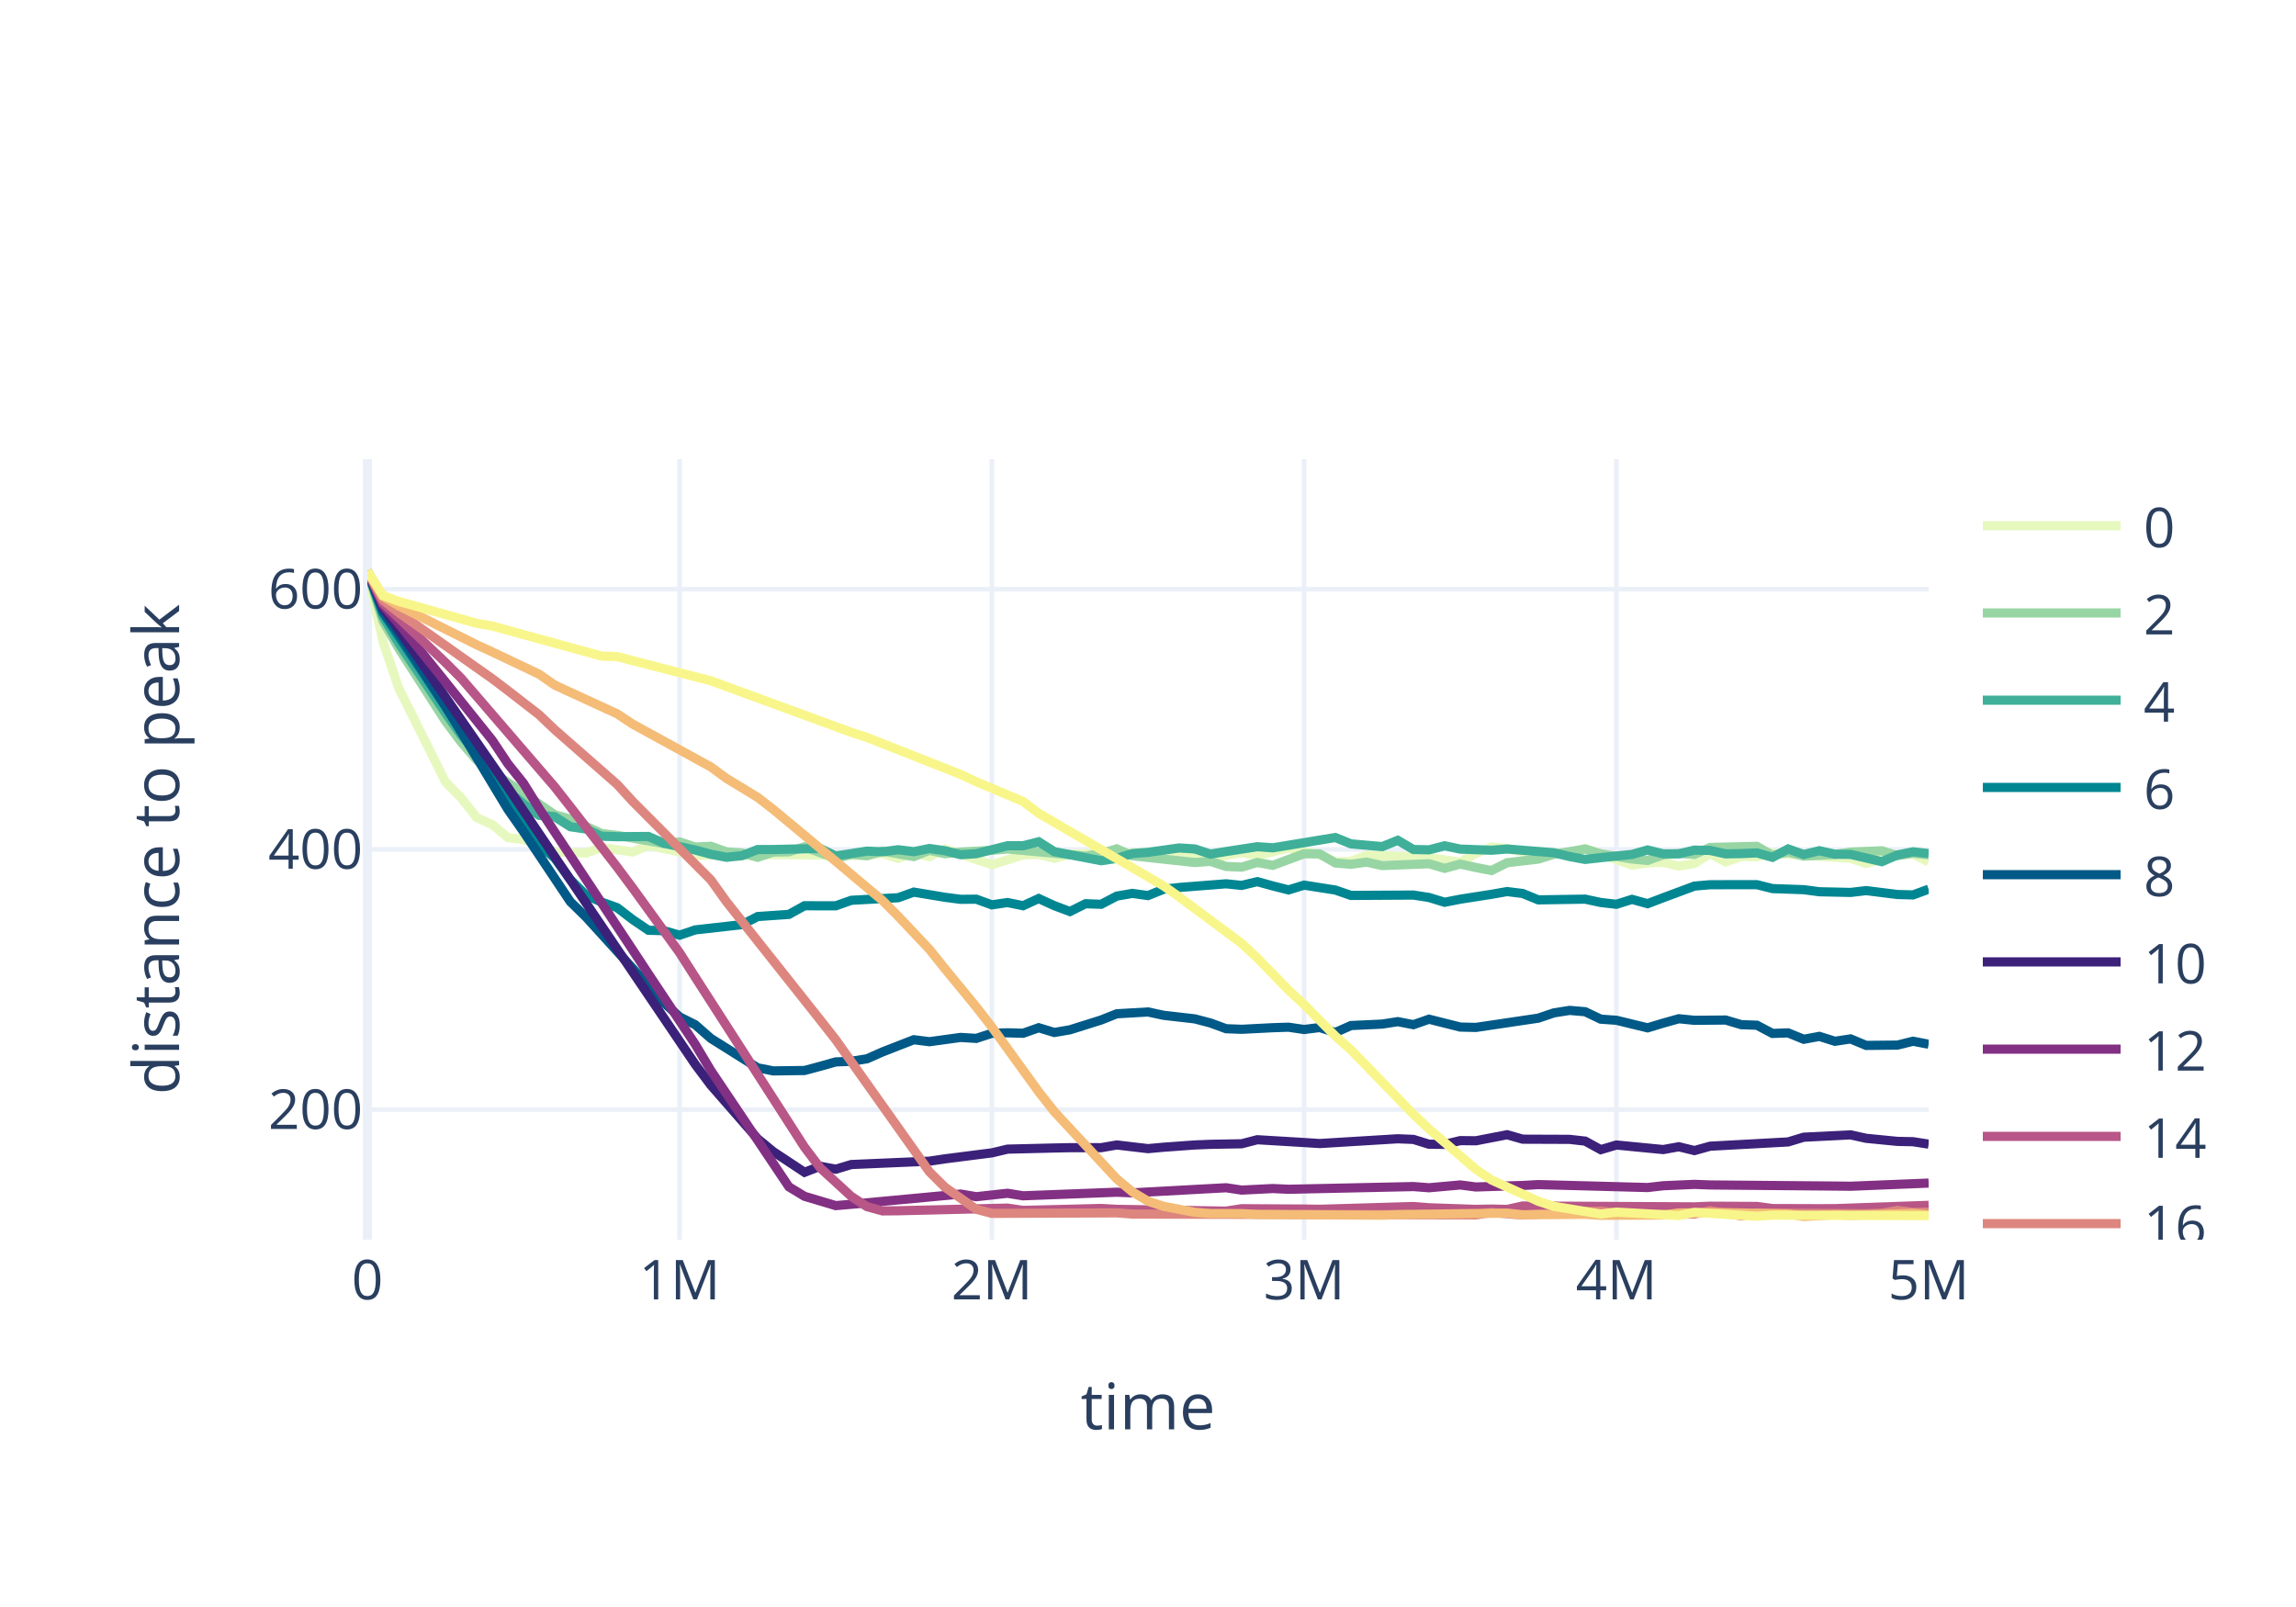
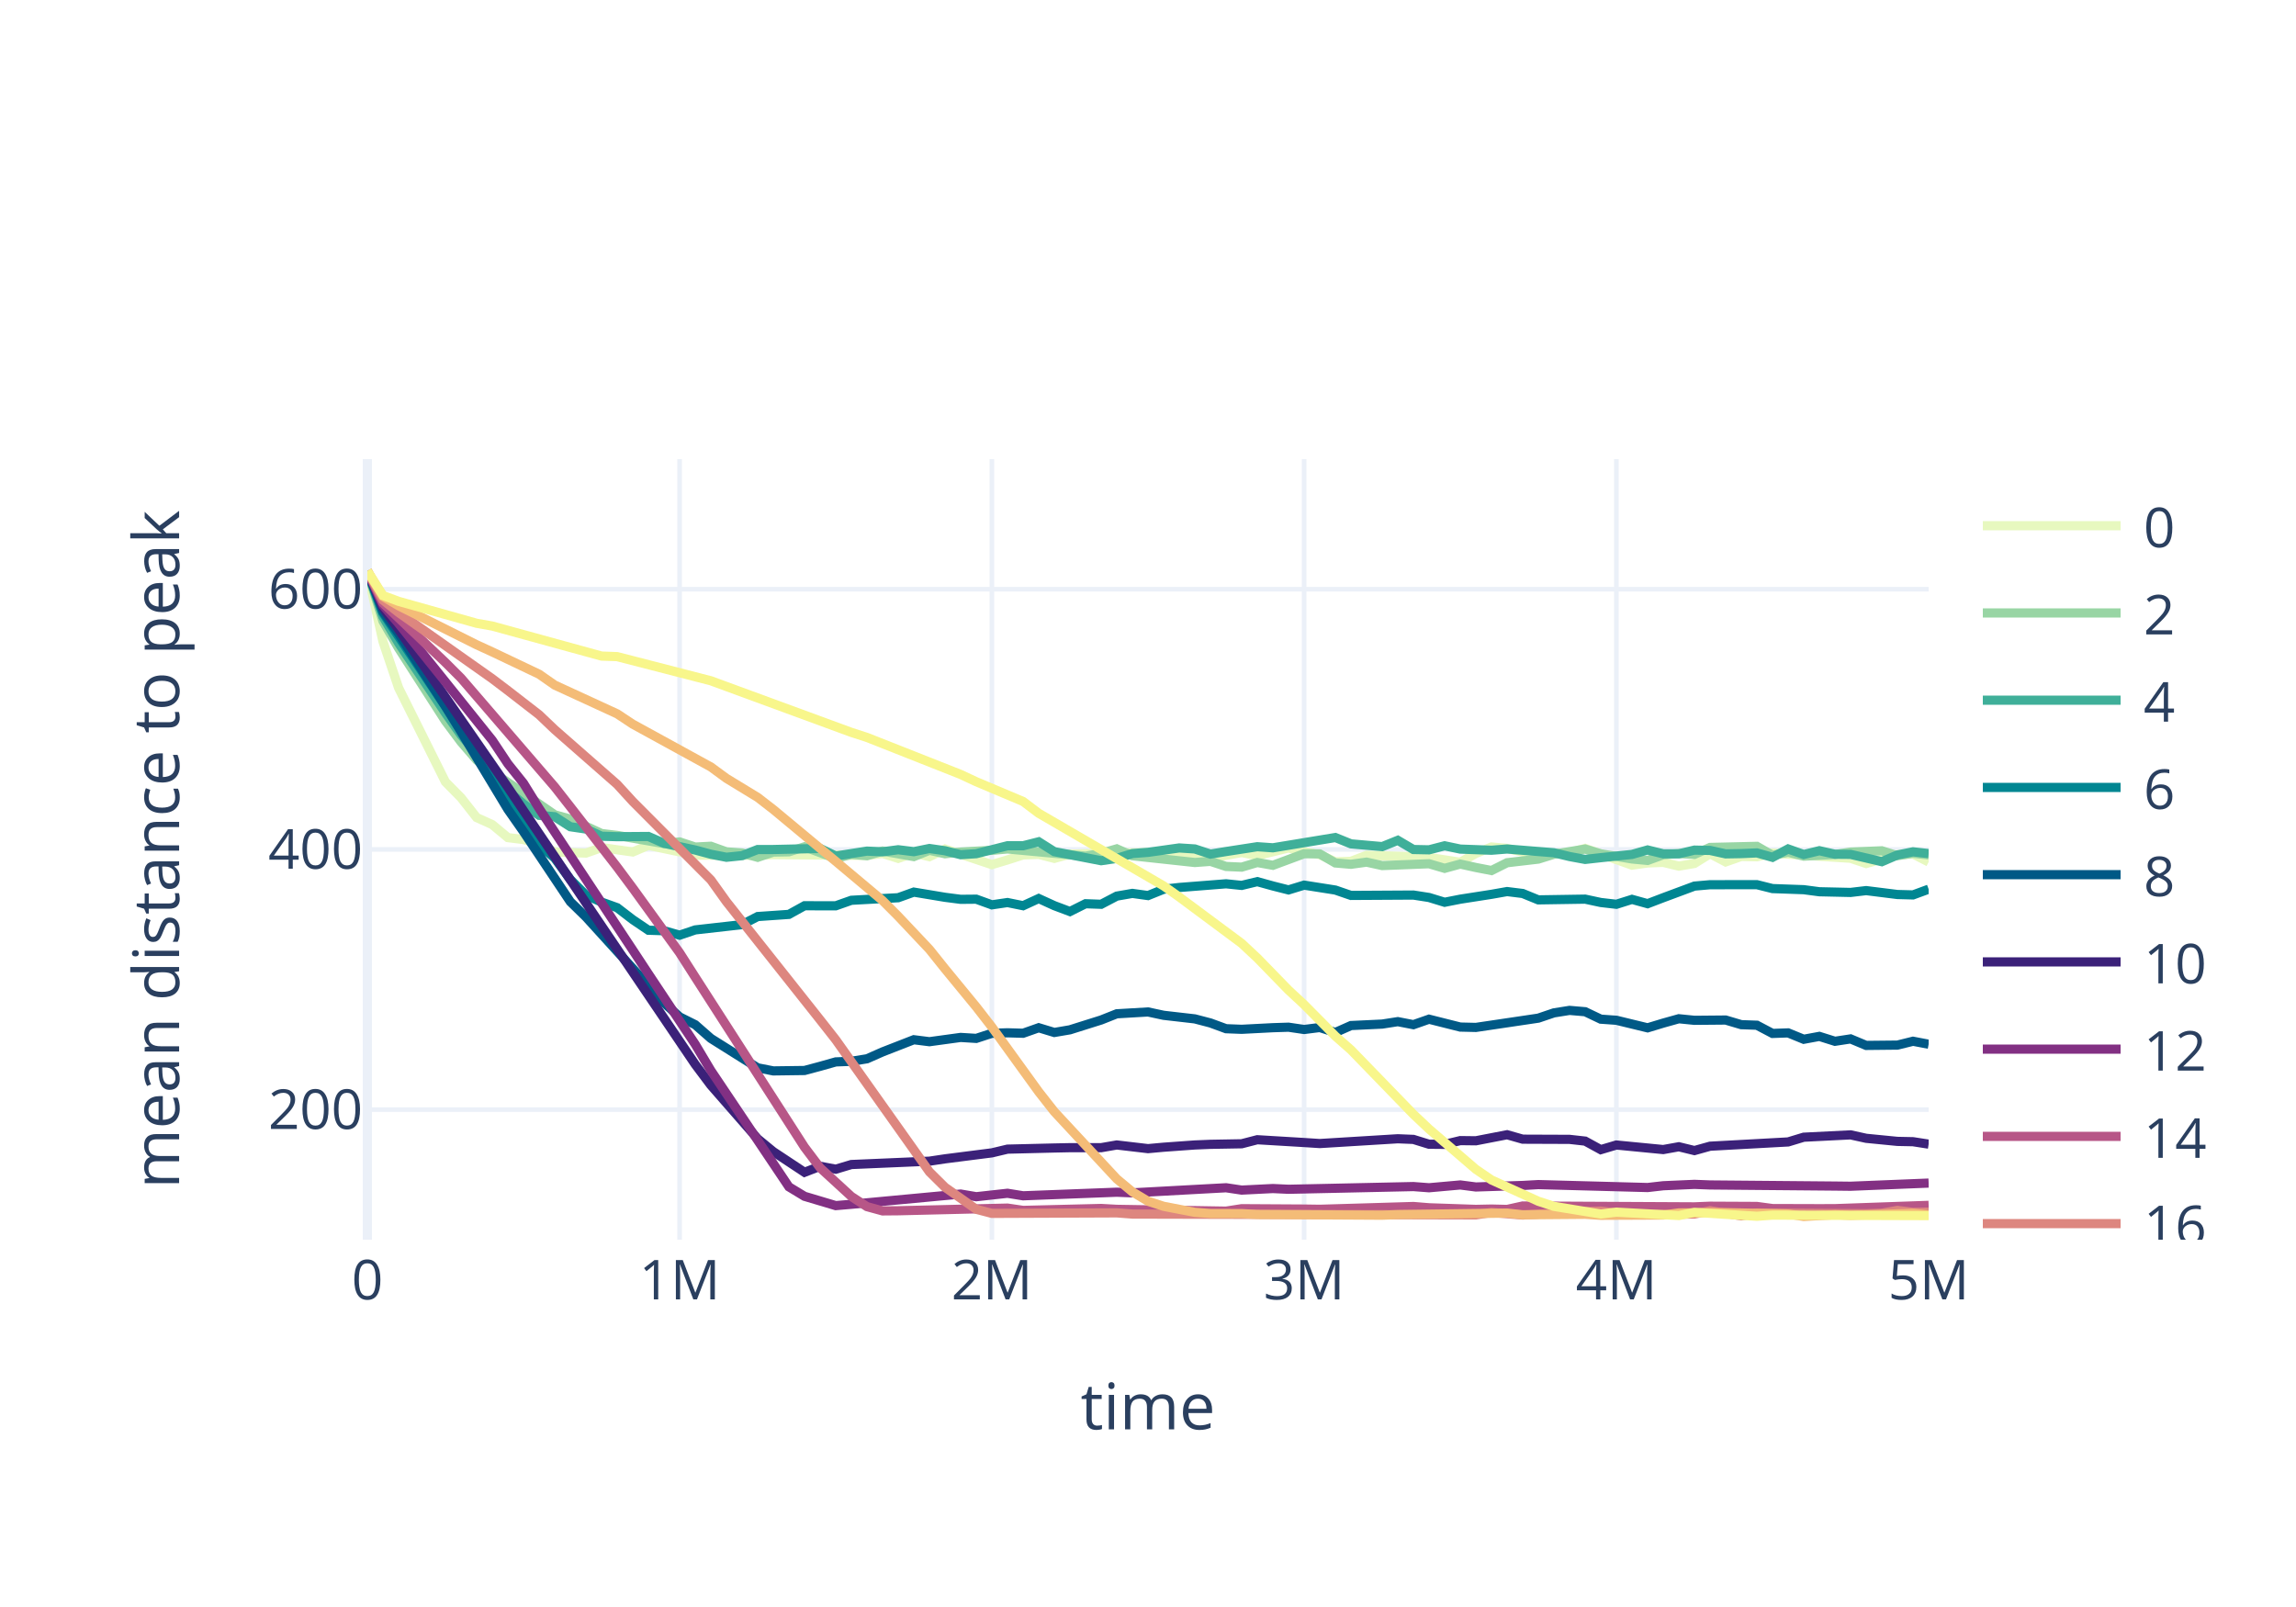
<svg xmlns="http://www.w3.org/2000/svg" class="main-svg" width="500" height="350" style="" viewBox="0 0 500 350">
  <rect x="0" y="0" width="500" height="350" style="fill: rgb(255, 255, 255); fill-opacity: 1;" />
-   <defs id="defs-cea6ec">
+   <defs id="defs-3530ac">
    <g class="clips">
-       <clipPath id="clipcea6ecxyplot" class="plotclip">
+       <clipPath id="clip3530acxyplot" class="plotclip">
        <rect width="340" height="170" />
      </clipPath>
-       <clipPath class="axesclip" id="clipcea6ecx">
+       <clipPath class="axesclip" id="clip3530acx">
        <rect x="80" y="0" width="340" height="350" />
      </clipPath>
-       <clipPath class="axesclip" id="clipcea6ecy">
+       <clipPath class="axesclip" id="clip3530acy">
        <rect x="0" y="100" width="500" height="170" />
      </clipPath>
-       <clipPath class="axesclip" id="clipcea6ecxy">
+       <clipPath class="axesclip" id="clip3530acxy">
        <rect x="80" y="100" width="340" height="170" />
      </clipPath>
    </g>
    <g class="gradients" />
    <g class="patterns" />
  </defs>
  <g class="bglayer" />
  <g class="layer-below">
    <g class="imagelayer" />
    <g class="shapelayer" />
  </g>
  <g class="cartesianlayer">
    <g class="subplot xy">
      <g class="layer-subplot">
        <g class="shapelayer" />
        <g class="imagelayer" />
      </g>
      <g class="minor-gridlayer">
        <g class="x" />
        <g class="y" />
      </g>
      <g class="gridlayer">
        <g class="x">
          <path class="xgrid crisp" transform="translate(148,0)" d="M0,100v170" style="stroke: rgb(235, 240, 248); stroke-opacity: 1; stroke-width: 1px;" />
          <path class="xgrid crisp" transform="translate(216,0)" d="M0,100v170" style="stroke: rgb(235, 240, 248); stroke-opacity: 1; stroke-width: 1px;" />
          <path class="xgrid crisp" transform="translate(284,0)" d="M0,100v170" style="stroke: rgb(235, 240, 248); stroke-opacity: 1; stroke-width: 1px;" />
          <path class="xgrid crisp" transform="translate(352,0)" d="M0,100v170" style="stroke: rgb(235, 240, 248); stroke-opacity: 1; stroke-width: 1px;" />
        </g>
        <g class="y">
          <path class="ygrid crisp" transform="translate(0,241.67)" d="M80,0h340" style="stroke: rgb(235, 240, 248); stroke-opacity: 1; stroke-width: 1px;" />
          <path class="ygrid crisp" transform="translate(0,185)" d="M80,0h340" style="stroke: rgb(235, 240, 248); stroke-opacity: 1; stroke-width: 1px;" />
          <path class="ygrid crisp" transform="translate(0,128.33)" d="M80,0h340" style="stroke: rgb(235, 240, 248); stroke-opacity: 1; stroke-width: 1px;" />
        </g>
      </g>
      <g class="zerolinelayer">
        <path class="xzl zl crisp" transform="translate(80,0)" d="M0,100v170" style="stroke: rgb(235, 240, 248); stroke-opacity: 1; stroke-width: 2px;" />
      </g>
      <g class="layer-between">
        <g class="shapelayer" />
        <g class="imagelayer" />
      </g>
      <path class="xlines-below" />
      <path class="ylines-below" />
      <g class="overlines-below" />
      <g class="xaxislayer-below" />
      <g class="yaxislayer-below" />
      <g class="overaxes-below" />
      <g class="overplot">
-         <g class="xy" transform="translate(80,100)" clip-path="url(#clipcea6ecxyplot)">
+         <g class="xy" transform="translate(80,100)" clip-path="url(#clip3530acxyplot)">
          <g class="scatterlayer mlayer">
-             <g class="trace scatter traced48ff9" style="stroke-miterlimit: 2; opacity: 1;">
+             <g class="trace scatter tracec9afda" style="stroke-miterlimit: 2; opacity: 1;">
              <g class="fills" />
              <g class="errorbars" />
              <g class="lines">
                <path class="js-line" d="M0,24.35L3.4,39.73L6.8,49.81L17,70.29L20.4,73.74L23.8,78.06L27.2,79.6L30.6,82.43L34,82.85L37.4,83.81L40.8,85.57L47.6,85.8L51,84.6L57.8,85.56L61.2,84.11L71.4,86.25L74.8,86.26L85,86.26L88.4,86.13L108.8,86.31L112.2,85.88L115.6,86.95L119,85.76L122.4,86.58L125.8,84.92L136,88.31L139.4,87.29L142.8,86.2L146.2,86.08L149.6,86.95L153,86.03L170,85.67L173.4,86.37L180.2,85.98L183.6,86.91L190.4,85.68L193.8,86.35L200.6,84.67L204,85.51L207.4,86.14L210.8,87.7L214.2,87.59L217.6,86.29L227.8,86.59L231.2,86.75L238,87.8L241.4,85.88L244.8,84.47L248.2,84.78L255,86.36L258.4,85.86L261.8,85.72L265.2,84.78L275.4,88.43L278.8,87.95L282.2,87.82L285.6,88.64L289,88.06L292.4,85.94L295.8,87.72L299.2,86.53L302.6,86.6L306,85.81L323,86.93L326.4,88.07L333.2,86.14L336.6,85.99L340,87.74" style="vector-effect: none; fill: none; stroke: rgb(231, 248, 191); stroke-opacity: 1; stroke-width: 2px; opacity: 1;" />
              </g>
              <g class="points" />
              <g class="text" />
            </g>
-             <g class="trace scatter traced26461" style="stroke-miterlimit: 2; opacity: 1;">
+             <g class="trace scatter tracecdc350" style="stroke-miterlimit: 2; opacity: 1;">
              <g class="fills" />
              <g class="errorbars" />
              <g class="lines">
                <path class="js-line" d="M0,24.35L3.4,35.28L6.8,41.16L17,57.03L20.4,61.59L23.8,65.52L27.2,68.08L40.8,77.46L44.2,78.4L51,81.54L54.4,81.95L64.6,83.73L68,83.37L71.4,84.49L74.8,84.31L78.2,85.53L81.6,85.78L85,86.72L88.4,85.58L91.8,85.52L95.2,84.43L102,86.98L105.4,86.07L108.8,86.37L112.2,85.36L119,86.56L122.4,85.19L125.8,85.95L129.2,85.57L136,85.2L139.4,84.9L156.4,86.47L159.8,85.86L163.2,84.88L166.6,86.38L180.2,87.85L183.6,87.6L187,88.71L190.4,88.86L193.8,87.85L197.2,88.46L204,85.94L207.4,85.98L210.8,87.95L214.2,88.24L217.6,87.77L221,88.52L231.2,88.12L234.6,89.12L238,88.19L241.4,88.94L244.8,89.6L248.2,87.9L255,87.11L258.4,86.05L265.2,84.92L268.6,85.96L275.4,87.08L278.8,87.4L282.2,86.16L285.6,85.9L289,86.08L292.4,84.57L302.6,84.33L306,86.29L309.4,85.6L312.8,86.47L319.6,86.1L323,85.58L329.8,85.3L333.2,86.37L336.6,85.83L340,86.19" style="vector-effect: none; fill: none; stroke: rgb(152, 213, 164); stroke-opacity: 1; stroke-width: 2px; opacity: 1;" />
              </g>
              <g class="points" />
              <g class="text" />
            </g>
-             <g class="trace scatter trace4bdc26" style="stroke-miterlimit: 2; opacity: 1;">
+             <g class="trace scatter trace839419" style="stroke-miterlimit: 2; opacity: 1;">
              <g class="fills" />
              <g class="errorbars" />
              <g class="lines">
                <path class="js-line" d="M0,24.35L3.4,34.3L6.8,40.05L17,55.28L20.4,60.06L30.6,72.29L34,75.1L37.4,77.58L40.8,77.88L44.2,80.06L47.6,80.56L51,82.13L54.4,82.23L61.2,82.18L64.6,83.67L71.4,85.13L74.8,86.05L78.2,86.71L81.6,86.36L85,85.02L88.4,85.02L98.6,84.79L102,86.44L108.8,85.37L112.2,85.52L115.6,85.07L119,85.49L122.4,84.8L125.8,85.29L129.2,86.15L132.6,85.93L139.4,84.2L142.8,84.2L146.2,83.34L149.6,85.49L159.8,87.46L163.2,86.96L166.6,85.9L170,85.64L176.8,84.68L180.2,84.9L183.6,86.02L187,85.46L193.8,84.41L197.2,84.65L210.8,82.41L214.2,83.79L221,84.39L224.4,83.02L227.8,85.02L231.2,85.09L234.6,84.21L238,84.93L244.8,85.18L248.2,84.91L258.4,85.73L261.8,86.55L265.2,87.18L268.6,86.8L275.4,86.09L278.8,85.12L282.2,85.96L285.6,85.96L289,85.15L292.4,85.22L295.8,85.97L299.2,85.91L302.6,85.76L306,86.72L309.4,84.9L312.8,86.11L316.2,85.28L319.6,86.05L323,86.08L326.4,86.87L329.8,87.67L333.2,86.21L336.6,85.52L340,85.91" style="vector-effect: none; fill: none; stroke: rgb(63, 175, 153); stroke-opacity: 1; stroke-width: 2px; opacity: 1;" />
              </g>
              <g class="points" />
              <g class="text" />
            </g>
-             <g class="trace scatter trace858c11" style="stroke-miterlimit: 2; opacity: 1;">
+             <g class="trace scatter tracec21cb1" style="stroke-miterlimit: 2; opacity: 1;">
              <g class="fills" />
              <g class="errorbars" />
              <g class="lines">
                <path class="js-line" d="M0,24.35L3.4,33.49L6.8,38.61L34,79.28L37.4,83.94L40.8,86.9L44.2,91.56L47.6,94.95L51,96.47L54.4,97.69L57.8,100.3L61.2,102.6L64.6,102.71L68,103.68L71.4,102.53L81.6,101.38L85,99.62L91.8,99.15L95.2,97.27L102,97.28L105.4,96.08L115.6,95.52L119,94.3L125.8,95.43L129.2,95.87L132.6,95.84L136,97.07L139.4,96.57L142.8,97.26L146.2,95.7L149.6,97.25L153,98.53L156.4,96.83L159.8,96.95L163.2,95.17L166.6,94.58L170,95.05L173.4,93.68L176.8,93.29L187,92.49L190.4,92.84L193.8,92.02L197.2,92.96L200.6,93.82L204,92.78L210.8,93.85L214.2,95.02L227.8,94.94L231.2,95.47L234.6,96.51L238,95.84L244.8,94.78L248.2,94.18L251.6,94.6L255,95.99L265.2,95.83L268.6,96.56L272,96.95L275.4,95.88L278.8,96.82L282.2,95.52L289,92.99L292.4,92.69L302.6,92.68L306,93.53L312.8,93.77L316.2,94.22L323,94.37L326.4,93.97L333.2,94.82L336.6,94.91L340,93.66" style="vector-effect: none; fill: none; stroke: rgb(0, 134, 146); stroke-opacity: 1; stroke-width: 2px; opacity: 1;" />
              </g>
              <g class="points" />
              <g class="text" />
            </g>
-             <g class="trace scatter trace2ff8f6" style="stroke-miterlimit: 2; opacity: 1;">
+             <g class="trace scatter tracefc1b57" style="stroke-miterlimit: 2; opacity: 1;">
              <g class="fills" />
              <g class="errorbars" />
              <g class="lines">
                <path class="js-line" d="M0,24.35L3.4,33.21L6.8,37.98L17,53.82L20.4,59.36L30.6,76.28L34,81.13L44.2,96.39L47.6,99.71L64.6,118.42L68,121.48L71.4,123.18L74.8,126.16L85,132.57L88.4,133.24L95.2,133.15L98.6,132.24L102,131.28L105.4,131.15L108.8,130.6L112.2,129.1L119,126.45L122.4,126.88L129.2,125.95L132.6,126.16L136,125.05L139.4,124.94L142.8,125.04L146.2,123.84L149.6,124.87L153,124.29L159.8,122.15L163.2,120.8L170,120.4L173.4,121.13L180.2,121.91L183.6,122.8L187,124.05L190.4,124.18L197.2,123.83L200.6,123.72L204,124.22L207.4,123.79L210.8,124.87L214.2,123.36L221,123.04L224.4,122.51L227.8,123.17L231.2,121.98L238,123.69L241.4,123.77L255,121.75L258.4,120.6L261.8,120.06L265.2,120.35L268.6,121.97L272,122.21L278.8,123.86L282.2,122.83L285.6,121.88L289,122.22L295.8,122.16L299.2,123.17L302.6,123.29L306,125.08L309.4,124.96L312.8,126.35L316.2,125.72L319.6,126.79L323,126.27L326.4,127.69L333.2,127.62L336.6,126.78L340,127.43" style="vector-effect: none; fill: none; stroke: rgb(0, 89, 134); stroke-opacity: 1; stroke-width: 2px; opacity: 1;" />
              </g>
              <g class="points" />
              <g class="text" />
            </g>
-             <g class="trace scatter trace57b843" style="stroke-miterlimit: 2; opacity: 1;">
+             <g class="trace scatter tracec9efaa" style="stroke-miterlimit: 2; opacity: 1;">
              <g class="fills" />
              <g class="errorbars" />
              <g class="lines">
                <path class="js-line" d="M0,24.35L3.4,32.39L6.8,37.1L30.6,71.47L34,76.54L71.4,131.82L74.8,136.35L85,148.03L88.4,150.82L95.2,155.32L98.6,154.01L102,154.65L105.4,153.63L122.4,152.9L125.8,152.39L136,151.09L139.4,150.28L149.6,150.03L153,149.96L159.8,149.96L163.2,149.37L170,150.17L173.4,149.86L180.2,149.37L183.6,149.23L190.4,149.11L193.8,148.23L204,148.84L207.4,149.06L224.4,148.02L227.8,148.16L231.2,149.21L234.6,149.24L238,148.42L241.4,148.46L248.2,147.14L251.6,148.11L261.8,148.15L265.2,148.53L268.6,150.39L272,149.38L282.2,150.37L285.6,149.76L289,150.59L292.4,149.64L309.4,148.71L312.8,147.68L323,147.17L326.4,147.92L333.2,148.59L336.6,148.66L340,149.19" style="vector-effect: none; fill: none; stroke: rgb(59, 33, 121); stroke-opacity: 1; stroke-width: 2px; opacity: 1;" />
              </g>
              <g class="points" />
              <g class="text" />
            </g>
-             <g class="trace scatter traceacfe69" style="stroke-miterlimit: 2; opacity: 1;">
+             <g class="trace scatter trace66d4ee" style="stroke-miterlimit: 2; opacity: 1;">
              <g class="fills" />
              <g class="errorbars" />
              <g class="lines">
                <path class="js-line" d="M0,24.35L3.4,31.84L6.8,35.8L27.2,61.23L30.6,66.34L34,70.59L37.4,76.07L57.8,106.93L61.2,112.1L71.4,127.45L74.8,133.15L91.8,158.49L95.2,160.55L102,162.58L105.4,162.29L129.2,160.06L132.6,160.64L139.4,159.89L142.8,160.44L163.2,159.66L166.6,159.8L187,158.69L190.4,159.2L197.2,158.86L200.6,159.02L227.8,158.43L231.2,158.69L238,158.08L241.4,158.52L251.6,158.19L255,158L278.8,158.64L282.2,158.25L289,157.95L292.4,158.08L319.6,158.32L323,158.36L340,157.67" style="vector-effect: none; fill: none; stroke: rgb(130, 48, 131); stroke-opacity: 1; stroke-width: 2px; opacity: 1;" />
              </g>
              <g class="points" />
              <g class="text" />
            </g>
-             <g class="trace scatter trace212c29" style="stroke-miterlimit: 2; opacity: 1;">
+             <g class="trace scatter trace2f3cd9" style="stroke-miterlimit: 2; opacity: 1;">
              <g class="fills" />
              <g class="errorbars" />
              <g class="lines">
                <path class="js-line" d="M0,24.35L3.4,31.36L6.8,34.59L17,44.29L20.4,47.69L40.8,71.38L44.2,75.72L54.4,88.86L57.8,93.43L68,107.51L71.4,112.83L95.2,149.85L98.6,154.35L105.4,160.59L108.8,162.8L112.2,163.73L115.6,163.7L139.4,163.12L142.8,163.62L159.8,163.2L163.2,163.39L187,163.78L190.4,163.25L204,163.33L207.4,163.38L227.8,162.77L231.2,163.05L241.4,163.4L244.8,163.33L248.2,163.41L251.6,162.66L289,162.85L292.4,162.71L302.6,162.76L306,163.22L316.2,163.25L319.6,163.24L340,162.52" style="vector-effect: none; fill: none; stroke: rgb(183, 86, 135); stroke-opacity: 1; stroke-width: 2px; opacity: 1;" />
              </g>
              <g class="points" />
              <g class="text" />
            </g>
-             <g class="trace scatter trace2072b7" style="stroke-miterlimit: 2; opacity: 1;">
+             <g class="trace scatter tracedd2560" style="stroke-miterlimit: 2; opacity: 1;">
              <g class="fills" />
              <g class="errorbars" />
              <g class="lines">
                <path class="js-line" d="M0,24.35L3.4,30.7L6.8,33.41L27.2,47.82L30.6,50.4L37.4,55.67L40.8,58.91L54.4,70.84L57.8,74.56L74.8,91.64L78.2,96.39L98.6,122.12L102,126.45L122.4,155.22L125.8,158.59L132.6,163.38L136,164.27L163.2,164.16L166.6,164.42L241.4,164.6L244.8,164.07L251.6,164.63L255,164.43L265.2,163.89L268.6,163.77L275.4,164.61L278.8,164.52L289,164.41L292.4,163.69L299.2,164.81L302.6,164.19L326.4,164.35L329.8,164.24L333.2,163.63L336.6,164.05L340,163.99" style="vector-effect: none; fill: none; stroke: rgb(221, 134, 127); stroke-opacity: 1; stroke-width: 2px; opacity: 1;" />
              </g>
              <g class="points" />
              <g class="text" />
            </g>
-             <g class="trace scatter trace745789" style="stroke-miterlimit: 2; opacity: 1;">
+             <g class="trace scatter trace73c67b" style="stroke-miterlimit: 2; opacity: 1;">
              <g class="fills" />
              <g class="errorbars" />
              <g class="lines">
                <path class="js-line" d="M0,24.35L3.4,29.92L6.8,31.93L23.8,40.43L27.2,41.99L37.4,46.84L40.8,49.21L54.4,55.47L57.8,57.72L74.8,67.04L78.2,69.53L85,73.67L88.4,76.3L98.6,84.78L102,87.59L112.2,96.15L115.6,99.56L122.4,106.77L125.8,111.02L132.6,119.3L136,123.68L146.2,137.79L149.6,142.12L163.2,156.76L166.6,159.59L170,161.63L173.4,162.73L180.2,164.04L183.6,164.3L190.4,164.32L193.8,164.51L221,164.67L224.4,164.53L248.2,164.21L251.6,164.58L265.2,164.47L268.6,164.69L282.2,164.63L285.6,164.17L292.4,164.12L295.8,164.11L309.4,164.4L312.8,164.95L319.6,164.56L323,164.7L336.6,164.26L340,164.58" style="vector-effect: none; fill: none; stroke: rgb(244, 188, 119); stroke-opacity: 1; stroke-width: 2px; opacity: 1;" />
              </g>
              <g class="points" />
              <g class="text" />
            </g>
-             <g class="trace scatter trace4d46e1" style="stroke-miterlimit: 2; opacity: 1;">
+             <g class="trace scatter trace93c422" style="stroke-miterlimit: 2; opacity: 1;">
              <g class="fills" />
              <g class="errorbars" />
              <g class="lines">
                <path class="js-line" d="M0,24.35L3.4,29.7L6.8,30.97L23.8,35.75L27.2,36.35L51,42.89L54.4,43.01L74.8,48.27L78.2,49.52L105.4,59.51L108.8,60.61L129.2,68.67L132.6,70.26L142.8,74.56L146.2,77.13L173.4,92.95L176.8,95.36L190.4,105.47L193.8,108.65L200.6,115.64L204,118.8L210.8,125.67L214.2,128.66L227.8,142.69L231.2,145.9L241.4,154.67L244.8,156.99L255,161.63L258.4,162.74L268.6,164.41L272,164L285.6,164.74L289,164.05L302.6,164.9L306,164.65L340,164.76" style="vector-effect: none; fill: none; stroke: rgb(248, 246, 139); stroke-opacity: 1; stroke-width: 2px; opacity: 1;" />
              </g>
              <g class="points" />
              <g class="text" />
            </g>
          </g>
        </g>
      </g>
      <g class="zerolinelayer-above" />
      <path class="xlines-above crisp" d="M0,0" style="fill: none;" />
      <path class="ylines-above crisp" d="M0,0" style="fill: none;" />
      <g class="overlines-above" />
      <g class="xaxislayer-above">
        <g class="xtick">
          <text text-anchor="middle" x="0" y="283" transform="translate(80,0)" style="font-family: 'Open Sans', verdana, arial, sans-serif; font-size: 12px; fill: rgb(42, 63, 95); fill-opacity: 1; white-space: pre;">0</text>
        </g>
        <g class="xtick">
          <text text-anchor="middle" x="0" y="283" style="font-family: 'Open Sans', verdana, arial, sans-serif; font-size: 12px; fill: rgb(42, 63, 95); fill-opacity: 1; white-space: pre;" transform="translate(148,0)">1M</text>
        </g>
        <g class="xtick">
          <text text-anchor="middle" x="0" y="283" style="font-family: 'Open Sans', verdana, arial, sans-serif; font-size: 12px; fill: rgb(42, 63, 95); fill-opacity: 1; white-space: pre;" transform="translate(216,0)">2M</text>
        </g>
        <g class="xtick">
          <text text-anchor="middle" x="0" y="283" style="font-family: 'Open Sans', verdana, arial, sans-serif; font-size: 12px; fill: rgb(42, 63, 95); fill-opacity: 1; white-space: pre;" transform="translate(284,0)">3M</text>
        </g>
        <g class="xtick">
          <text text-anchor="middle" x="0" y="283" style="font-family: 'Open Sans', verdana, arial, sans-serif; font-size: 12px; fill: rgb(42, 63, 95); fill-opacity: 1; white-space: pre;" transform="translate(352,0)">4M</text>
        </g>
        <g class="xtick">
          <text text-anchor="middle" x="0" y="283" style="font-family: 'Open Sans', verdana, arial, sans-serif; font-size: 12px; fill: rgb(42, 63, 95); fill-opacity: 1; white-space: pre;" transform="translate(420,0)">5M</text>
        </g>
      </g>
      <g class="yaxislayer-above">
        <g class="ytick">
          <text text-anchor="end" x="79" y="4.2" transform="translate(0,241.67)" style="font-family: 'Open Sans', verdana, arial, sans-serif; font-size: 12px; fill: rgb(42, 63, 95); fill-opacity: 1; white-space: pre;">200</text>
        </g>
        <g class="ytick">
          <text text-anchor="end" x="79" y="4.2" style="font-family: 'Open Sans', verdana, arial, sans-serif; font-size: 12px; fill: rgb(42, 63, 95); fill-opacity: 1; white-space: pre;" transform="translate(0,185)">400</text>
        </g>
        <g class="ytick">
          <text text-anchor="end" x="79" y="4.2" style="font-family: 'Open Sans', verdana, arial, sans-serif; font-size: 12px; fill: rgb(42, 63, 95); fill-opacity: 1; white-space: pre;" transform="translate(0,128.33)">600</text>
        </g>
      </g>
      <g class="overaxes-above" />
    </g>
  </g>
  <g class="polarlayer" />
  <g class="smithlayer" />
  <g class="ternarylayer" />
  <g class="geolayer" />
  <g class="funnelarealayer" />
  <g class="pielayer" />
  <g class="iciclelayer" />
  <g class="treemaplayer" />
  <g class="sunburstlayer" />
  <g class="glimages" />
-   <defs id="topdefs-cea6ec">
+   <defs id="topdefs-3530ac">
    <g class="clips" />
-     <clipPath id="legendcea6ec">
+     <clipPath id="legend3530ac">
      <rect width="59" height="170" x="0" y="0" />
    </clipPath>
  </defs>
  <g class="layer-above">
    <g class="imagelayer" />
    <g class="shapelayer" />
  </g>
  <g class="infolayer">
    <g class="legend" pointer-events="all" transform="translate(426.8,100)">
      <rect class="bg" shape-rendering="crispEdges" style="stroke: rgb(68, 68, 68); stroke-opacity: 1; fill: rgb(255, 255, 255); fill-opacity: 1; stroke-width: 0px;" width="59" height="170" x="0" y="0" />
-       <g class="scrollbox" transform="" clip-path="url(#legendcea6ec)">
+       <g class="scrollbox" transform="" clip-path="url(#legend3530ac)">
        <g class="groups">
          <g class="traces" transform="translate(0,14.5)" style="opacity: 1;">
            <text class="legendtext" text-anchor="start" x="40" y="4.68" style="font-family: 'Open Sans', verdana, arial, sans-serif; font-size: 12px; fill: rgb(42, 63, 95); fill-opacity: 1; white-space: pre;">0</text>
            <g class="layers" style="opacity: 1;">
              <g class="legendfill" />
              <g class="legendlines">
                <path class="js-line" d="M5,0h30" style="fill: none; stroke: rgb(231, 248, 191); stroke-opacity: 1; stroke-width: 2px;" />
              </g>
              <g class="legendsymbols">
                <g class="legendpoints" />
              </g>
            </g>
            <rect class="legendtoggle" x="0" y="-9.5" width="53.861" height="19" style="fill: rgb(0, 0, 0); fill-opacity: 0;" />
          </g>
          <g class="traces" transform="translate(0,33.5)" style="opacity: 1;">
            <text class="legendtext" text-anchor="start" x="40" y="4.68" style="font-family: 'Open Sans', verdana, arial, sans-serif; font-size: 12px; fill: rgb(42, 63, 95); fill-opacity: 1; white-space: pre;">2</text>
            <g class="layers" style="opacity: 1;">
              <g class="legendfill" />
              <g class="legendlines">
                <path class="js-line" d="M5,0h30" style="fill: none; stroke: rgb(152, 213, 164); stroke-opacity: 1; stroke-width: 2px;" />
              </g>
              <g class="legendsymbols">
                <g class="legendpoints" />
              </g>
            </g>
            <rect class="legendtoggle" x="0" y="-9.5" width="53.861" height="19" style="fill: rgb(0, 0, 0); fill-opacity: 0;" />
          </g>
          <g class="traces" transform="translate(0,52.5)" style="opacity: 1;">
            <text class="legendtext" text-anchor="start" x="40" y="4.68" style="font-family: 'Open Sans', verdana, arial, sans-serif; font-size: 12px; fill: rgb(42, 63, 95); fill-opacity: 1; white-space: pre;">4</text>
            <g class="layers" style="opacity: 1;">
              <g class="legendfill" />
              <g class="legendlines">
                <path class="js-line" d="M5,0h30" style="fill: none; stroke: rgb(63, 175, 153); stroke-opacity: 1; stroke-width: 2px;" />
              </g>
              <g class="legendsymbols">
                <g class="legendpoints" />
              </g>
            </g>
            <rect class="legendtoggle" x="0" y="-9.5" width="53.861" height="19" style="fill: rgb(0, 0, 0); fill-opacity: 0;" />
          </g>
          <g class="traces" transform="translate(0,71.5)" style="opacity: 1;">
            <text class="legendtext" text-anchor="start" x="40" y="4.68" style="font-family: 'Open Sans', verdana, arial, sans-serif; font-size: 12px; fill: rgb(42, 63, 95); fill-opacity: 1; white-space: pre;">6</text>
            <g class="layers" style="opacity: 1;">
              <g class="legendfill" />
              <g class="legendlines">
                <path class="js-line" d="M5,0h30" style="fill: none; stroke: rgb(0, 134, 146); stroke-opacity: 1; stroke-width: 2px;" />
              </g>
              <g class="legendsymbols">
                <g class="legendpoints" />
              </g>
            </g>
            <rect class="legendtoggle" x="0" y="-9.5" width="53.861" height="19" style="fill: rgb(0, 0, 0); fill-opacity: 0;" />
          </g>
          <g class="traces" transform="translate(0,90.5)" style="opacity: 1;">
            <text class="legendtext" text-anchor="start" x="40" y="4.68" style="font-family: 'Open Sans', verdana, arial, sans-serif; font-size: 12px; fill: rgb(42, 63, 95); fill-opacity: 1; white-space: pre;">8</text>
            <g class="layers" style="opacity: 1;">
              <g class="legendfill" />
              <g class="legendlines">
                <path class="js-line" d="M5,0h30" style="fill: none; stroke: rgb(0, 89, 134); stroke-opacity: 1; stroke-width: 2px;" />
              </g>
              <g class="legendsymbols">
                <g class="legendpoints" />
              </g>
            </g>
            <rect class="legendtoggle" x="0" y="-9.5" width="53.861" height="19" style="fill: rgb(0, 0, 0); fill-opacity: 0;" />
          </g>
          <g class="traces" transform="translate(0,109.5)" style="opacity: 1;">
            <text class="legendtext" text-anchor="start" x="40" y="4.68" style="font-family: 'Open Sans', verdana, arial, sans-serif; font-size: 12px; fill: rgb(42, 63, 95); fill-opacity: 1; white-space: pre;">10</text>
            <g class="layers" style="opacity: 1;">
              <g class="legendfill" />
              <g class="legendlines">
                <path class="js-line" d="M5,0h30" style="fill: none; stroke: rgb(59, 33, 121); stroke-opacity: 1; stroke-width: 2px;" />
              </g>
              <g class="legendsymbols">
                <g class="legendpoints" />
              </g>
            </g>
            <rect class="legendtoggle" x="0" y="-9.5" width="53.861" height="19" style="fill: rgb(0, 0, 0); fill-opacity: 0;" />
          </g>
          <g class="traces" transform="translate(0,128.5)" style="opacity: 1;">
            <text class="legendtext" text-anchor="start" x="40" y="4.68" style="font-family: 'Open Sans', verdana, arial, sans-serif; font-size: 12px; fill: rgb(42, 63, 95); fill-opacity: 1; white-space: pre;">12</text>
            <g class="layers" style="opacity: 1;">
              <g class="legendfill" />
              <g class="legendlines">
                <path class="js-line" d="M5,0h30" style="fill: none; stroke: rgb(130, 48, 131); stroke-opacity: 1; stroke-width: 2px;" />
              </g>
              <g class="legendsymbols">
                <g class="legendpoints" />
              </g>
            </g>
            <rect class="legendtoggle" x="0" y="-9.5" width="53.861" height="19" style="fill: rgb(0, 0, 0); fill-opacity: 0;" />
          </g>
          <g class="traces" transform="translate(0,147.5)" style="opacity: 1;">
            <text class="legendtext" text-anchor="start" x="40" y="4.68" style="font-family: 'Open Sans', verdana, arial, sans-serif; font-size: 12px; fill: rgb(42, 63, 95); fill-opacity: 1; white-space: pre;">14</text>
            <g class="layers" style="opacity: 1;">
              <g class="legendfill" />
              <g class="legendlines">
                <path class="js-line" d="M5,0h30" style="fill: none; stroke: rgb(183, 86, 135); stroke-opacity: 1; stroke-width: 2px;" />
              </g>
              <g class="legendsymbols">
                <g class="legendpoints" />
              </g>
            </g>
            <rect class="legendtoggle" x="0" y="-9.5" width="53.861" height="19" style="fill: rgb(0, 0, 0); fill-opacity: 0;" />
          </g>
          <g class="traces" transform="translate(0,166.5)" style="opacity: 1;">
            <text class="legendtext" text-anchor="start" x="40" y="4.68" style="font-family: 'Open Sans', verdana, arial, sans-serif; font-size: 12px; fill: rgb(42, 63, 95); fill-opacity: 1; white-space: pre;">16</text>
            <g class="layers" style="opacity: 1;">
              <g class="legendfill" />
              <g class="legendlines">
                <path class="js-line" d="M5,0h30" style="fill: none; stroke: rgb(221, 134, 127); stroke-opacity: 1; stroke-width: 2px;" />
              </g>
              <g class="legendsymbols">
                <g class="legendpoints" />
              </g>
            </g>
            <rect class="legendtoggle" x="0" y="-9.5" width="53.861" height="19" style="fill: rgb(0, 0, 0); fill-opacity: 0;" />
          </g>
          <g class="traces" transform="translate(0,185.5)" style="opacity: 1;">
            <text class="legendtext" text-anchor="start" x="40" y="4.68" style="font-family: 'Open Sans', verdana, arial, sans-serif; font-size: 12px; fill: rgb(42, 63, 95); fill-opacity: 1; white-space: pre;">18</text>
            <g class="layers" style="opacity: 1;">
              <g class="legendfill" />
              <g class="legendlines">
                <path class="js-line" d="M5,0h30" style="fill: none; stroke: rgb(244, 188, 119); stroke-opacity: 1; stroke-width: 2px;" />
              </g>
              <g class="legendsymbols">
                <g class="legendpoints" />
              </g>
            </g>
            <rect class="legendtoggle" x="0" y="-9.5" width="53.861" height="19" style="fill: rgb(0, 0, 0); fill-opacity: 0;" />
          </g>
          <g class="traces" transform="translate(0,204.5)" style="opacity: 1;">
            <text class="legendtext" text-anchor="start" x="40" y="4.68" style="font-family: 'Open Sans', verdana, arial, sans-serif; font-size: 12px; fill: rgb(42, 63, 95); fill-opacity: 1; white-space: pre;">20</text>
            <g class="layers" style="opacity: 1;">
              <g class="legendfill" />
              <g class="legendlines">
                <path class="js-line" d="M5,0h30" style="fill: none; stroke: rgb(248, 246, 139); stroke-opacity: 1; stroke-width: 2px;" />
              </g>
              <g class="legendsymbols">
                <g class="legendpoints" />
              </g>
            </g>
            <rect class="legendtoggle" x="0" y="-9.5" width="53.861" height="19" style="fill: rgb(0, 0, 0); fill-opacity: 0;" />
          </g>
        </g>
      </g>
      <rect class="scrollbar" rx="20" ry="3" width="0" height="0" style="fill: rgb(128, 139, 164); fill-opacity: 1;" x="0" y="0" />
    </g>
    <g class="g-gtitle" />
    <g class="g-xtitle">
      <text class="xtitle" x="250" y="311.3" text-anchor="middle" style="opacity: 1; font-family: 'Open Sans', verdana, arial, sans-serif; font-size: 14px; fill: rgb(42, 63, 95); fill-opacity: 1; white-space: pre;">time</text>
    </g>
    <g class="g-ytitle">
-       <text class="ytitle" transform="rotate(-90,39.00625,185)" x="39.006" y="185" text-anchor="middle" style="opacity: 1; font-family: 'Open Sans', verdana, arial, sans-serif; font-size: 14px; fill: rgb(42, 63, 95); fill-opacity: 1; white-space: pre;">distance to peak</text>
+       <text class="ytitle" transform="rotate(-90,39.00625,185)" x="39.006" y="185" text-anchor="middle" style="opacity: 1; font-family: 'Open Sans', verdana, arial, sans-serif; font-size: 14px; fill: rgb(42, 63, 95); fill-opacity: 1; white-space: pre;">mean distance to peak</text>
    </g>
  </g>
</svg>
